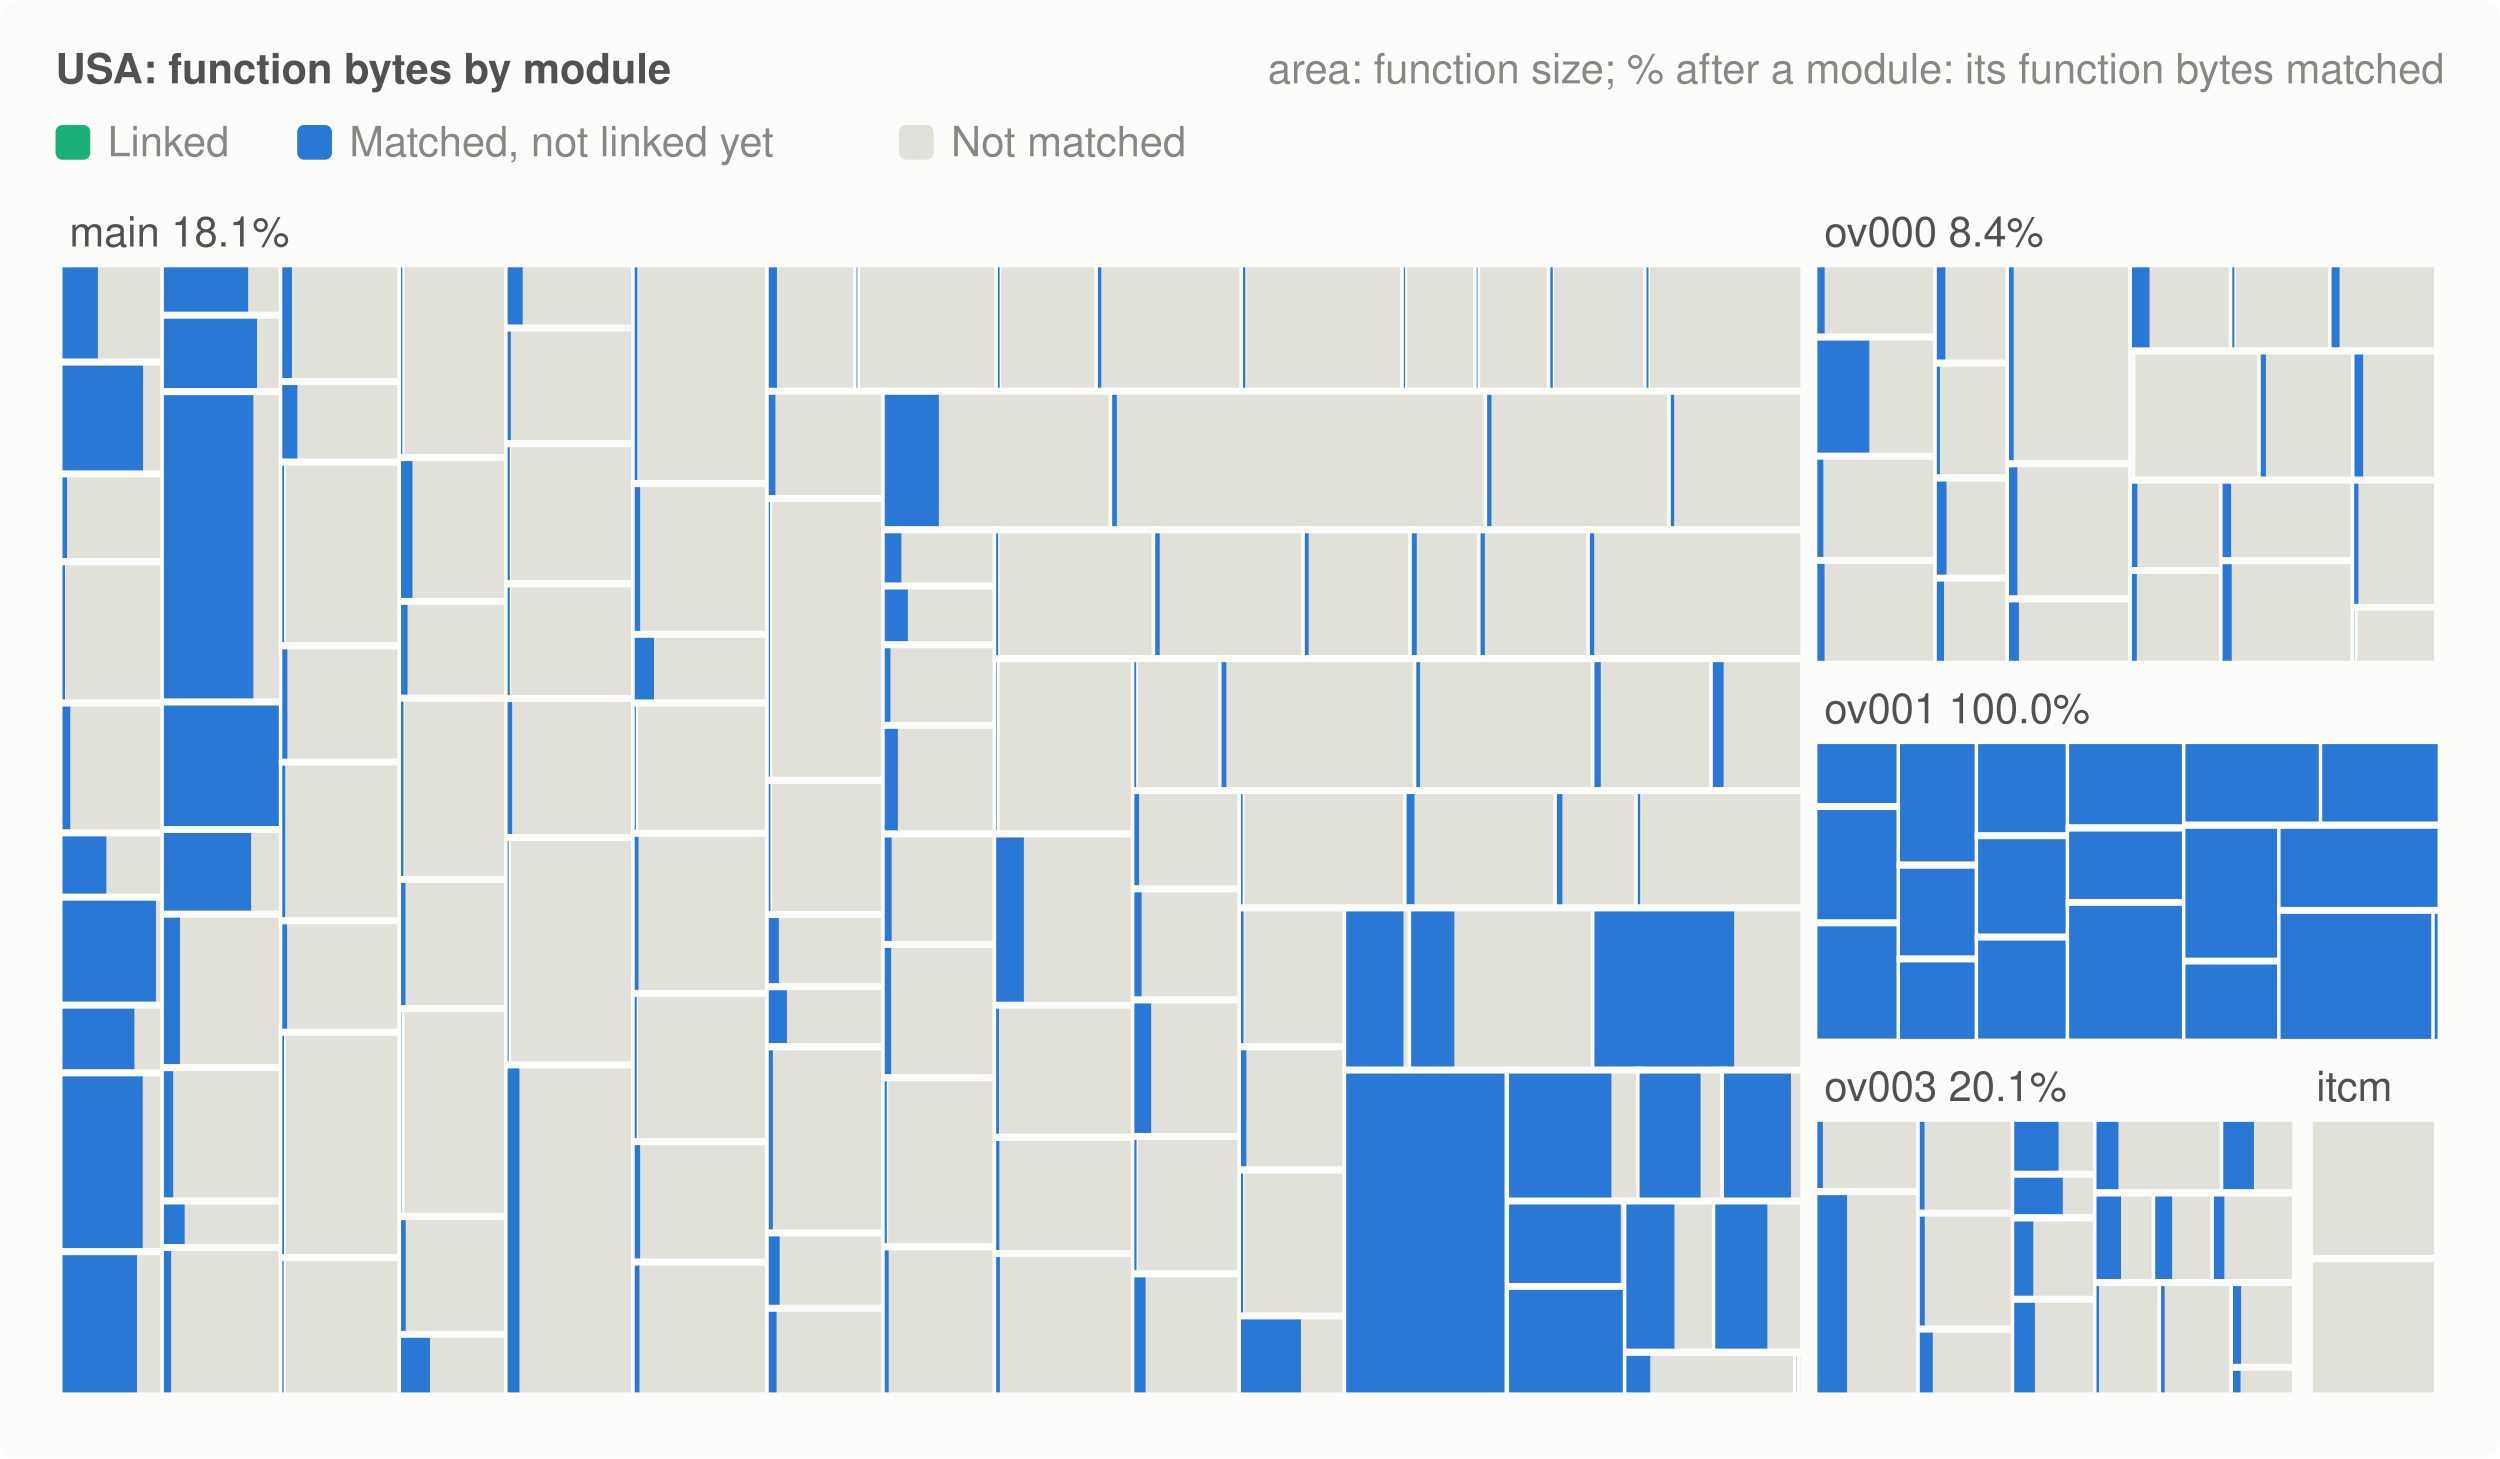
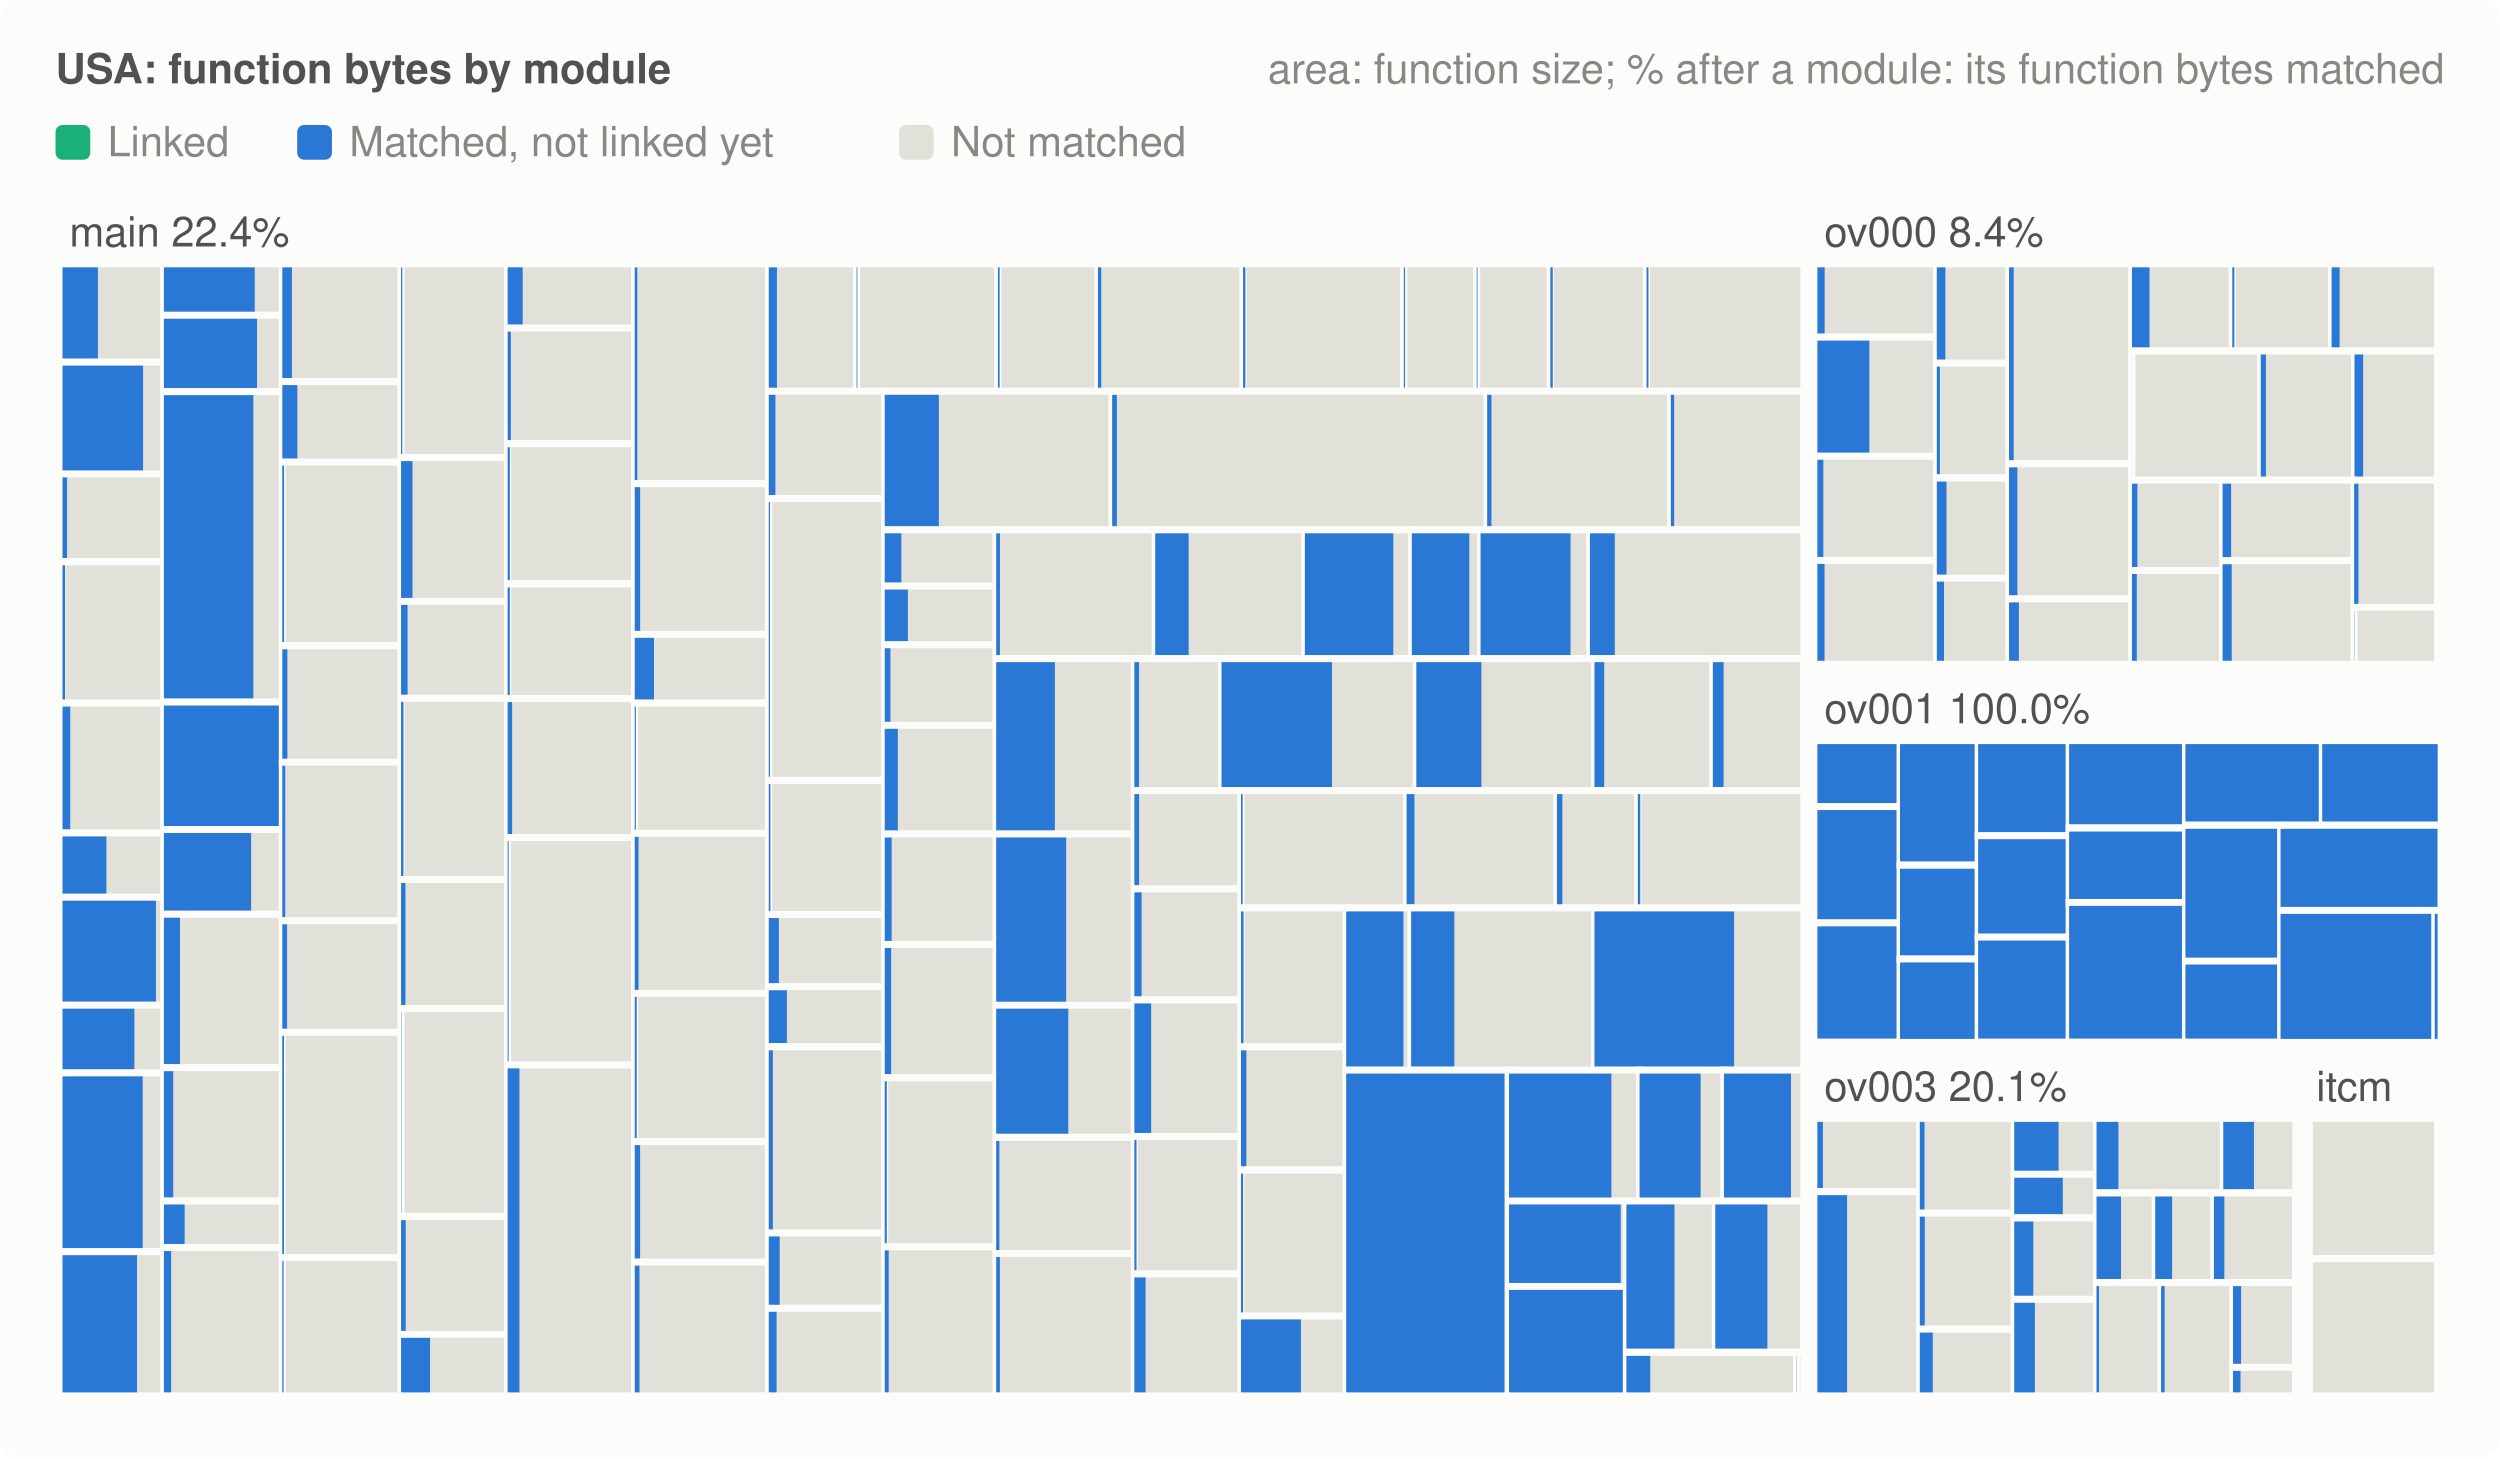
<svg xmlns="http://www.w3.org/2000/svg" viewBox="0 0 720 420" width="720" height="420" role="img" aria-label="Matched and linked code by module (USA)">
  <style>.bg{fill:#fcfcfb}.lbl{fill:#52514e}.muted{fill:#898781}.todo{fill:#e1e0d9}.gap{stroke:#fcfcfb}.matched{fill:#2a78d6}.linked{fill:#1baf7a}@media (prefers-color-scheme: dark){.bg{fill:#1a1a19}.lbl{fill:#c3c2b7}.muted{fill:#898781}.todo{fill:#2c2c2a}.gap{stroke:#1a1a19}.matched{fill:#3987e5}.linked{fill:#199e70}}text{font:12px -apple-system,BlinkMacSystemFont,'Segoe UI',Helvetica,Arial,sans-serif}.head{font-weight:600}</style>
  <rect class="bg" width="720" height="420" rx="6" />
  <text class="lbl head" x="16" y="24">USA: function bytes by module</text>
  <text class="muted" x="704" y="24" text-anchor="end">area: function size; % after a module: its function bytes matched</text>
  <rect class="linked" x="16" y="36" width="10" height="10" rx="2" />
  <text class="muted" x="31" y="45">Linked</text>
  <rect class="matched" x="85.6" y="36" width="10" height="10" rx="2" />
  <text class="muted" x="100.6" y="45">Matched, not linked yet</text>
  <rect class="todo" x="258.9" y="36" width="10" height="10" rx="2" />
  <text class="muted" x="273.9" y="45">Not matched</text>
  <rect class="todo gap" x="18.0" y="76.0" width="29.2" height="28.3" stroke-width="2" />
  <rect class="matched" x="18.0" y="77.0" width="10.20" height="26.3" />
  <rect class="todo gap" x="18.0" y="104.3" width="29.2" height="32.3" stroke-width="2" />
  <rect class="matched" x="18.0" y="105.3" width="23.21" height="30.3" />
  <rect class="todo gap" x="18.0" y="136.5" width="29.2" height="25.2" stroke-width="2" />
  <rect class="matched" x="18.0" y="137.5" width="1.30" height="23.2" />
  <rect class="todo gap" x="18.0" y="161.8" width="29.2" height="40.7" stroke-width="2" />
  <rect class="matched" x="18.0" y="162.8" width="0.75" height="38.7" />
  <rect class="todo gap" x="18.0" y="202.5" width="29.2" height="37.4" stroke-width="2" />
  <rect class="matched" x="18.0" y="203.5" width="2.23" height="35.4" />
  <rect class="todo gap" x="18.0" y="239.9" width="29.2" height="18.5" stroke-width="2" />
  <rect class="matched" x="18.0" y="240.9" width="12.64" height="16.5" />
  <rect class="todo gap" x="18.0" y="258.4" width="29.2" height="31.1" stroke-width="2" />
  <rect class="matched" x="18.0" y="259.4" width="26.91" height="29.1" />
  <rect class="todo gap" x="18.0" y="289.5" width="29.2" height="19.5" stroke-width="2" />
  <rect class="matched" x="18.0" y="290.5" width="20.70" height="17.5" />
  <rect class="todo gap" x="18.0" y="309.0" width="29.2" height="51.5" stroke-width="2" />
  <rect class="matched" x="18.0" y="310.0" width="23.10" height="49.5" />
  <rect class="todo gap" x="18.0" y="360.5" width="29.2" height="41.5" stroke-width="2" />
  <rect class="matched" x="18.0" y="361.5" width="21.45" height="39.5" />
  <rect class="todo gap" x="47.2" y="76.0" width="34.1" height="14.8" stroke-width="2" />
-   <rect class="matched" x="47.2" y="77.0" width="24.27" height="12.8" />
+   <rect class="matched" x="47.2" y="77.0" width="26.17" height="12.8" />
  <rect class="todo gap" x="47.2" y="90.8" width="34.1" height="22.0" stroke-width="2" />
  <rect class="matched" x="47.2" y="91.8" width="26.82" height="20.0" />
  <rect class="todo gap" x="47.2" y="112.8" width="34.1" height="89.4" stroke-width="2" />
  <rect class="matched" x="47.2" y="113.8" width="25.77" height="87.4" />
  <rect class="todo gap" x="47.2" y="202.2" width="34.1" height="36.7" stroke-width="2" />
  <rect class="matched" x="47.2" y="203.2" width="33.57" height="34.7" />
  <rect class="todo gap" x="47.2" y="238.9" width="34.1" height="24.4" stroke-width="2" />
  <rect class="matched" x="47.2" y="239.9" width="25.12" height="22.4" />
  <rect class="todo gap" x="47.2" y="263.3" width="34.1" height="44.2" stroke-width="2" />
  <rect class="matched" x="47.2" y="264.3" width="4.64" height="42.2" />
  <rect class="todo gap" x="47.2" y="307.5" width="34.1" height="38.4" stroke-width="2" />
  <rect class="matched" x="47.2" y="308.5" width="2.69" height="36.4" />
  <rect class="todo gap" x="47.2" y="345.9" width="34.1" height="13.4" stroke-width="2" />
  <rect class="matched" x="47.2" y="346.9" width="5.98" height="11.4" />
  <rect class="todo gap" x="47.2" y="359.3" width="34.1" height="42.7" stroke-width="2" />
  <rect class="matched" x="47.2" y="360.3" width="2.08" height="40.7" />
  <rect class="todo gap" x="81.3" y="76.0" width="34.2" height="33.9" stroke-width="2" />
  <rect class="matched" x="81.3" y="77.0" width="2.78" height="31.9" />
  <rect class="todo gap" x="81.3" y="109.9" width="34.2" height="23.2" stroke-width="2" />
  <rect class="matched" x="81.3" y="110.9" width="4.34" height="21.2" />
  <rect class="todo gap" x="81.3" y="133.1" width="34.2" height="52.8" stroke-width="2" />
  <rect class="matched" x="81.3" y="134.1" width="0.52" height="50.8" />
  <rect class="todo gap" x="81.3" y="186.0" width="34.2" height="33.6" stroke-width="2" />
  <rect class="matched" x="81.3" y="187.0" width="1.47" height="31.6" />
  <rect class="todo gap" x="81.3" y="219.5" width="34.2" height="45.7" stroke-width="2" />
  <rect class="matched" x="81.3" y="220.5" width="0.88" height="43.7" />
  <rect class="todo gap" x="81.3" y="265.2" width="34.2" height="32.1" stroke-width="2" />
  <rect class="matched" x="81.3" y="266.2" width="1.38" height="30.1" />
  <rect class="todo gap" x="81.3" y="297.3" width="34.2" height="64.9" stroke-width="2" />
  <rect class="matched" x="81.3" y="298.3" width="0.50" height="62.9" />
  <rect class="todo gap" x="81.3" y="362.2" width="34.2" height="39.8" stroke-width="2" />
  <rect class="matched" x="81.3" y="363.2" width="0.38" height="37.8" />
  <rect class="todo gap" x="115.5" y="76.0" width="30.7" height="55.8" stroke-width="2" />
  <rect class="matched" x="115.5" y="77.0" width="0.36" height="53.8" />
  <rect class="todo gap" x="115.5" y="131.8" width="30.7" height="41.5" stroke-width="2" />
  <rect class="matched" x="115.5" y="132.8" width="3.30" height="39.5" />
  <rect class="todo gap" x="115.5" y="173.2" width="30.7" height="27.9" stroke-width="2" />
  <rect class="matched" x="115.5" y="174.2" width="1.88" height="25.9" />
  <rect class="todo gap" x="115.5" y="201.1" width="30.7" height="52.2" stroke-width="2" />
  <rect class="matched" x="115.5" y="202.1" width="0.70" height="50.2" />
  <rect class="todo gap" x="115.5" y="253.3" width="30.7" height="37.2" stroke-width="2" />
  <rect class="matched" x="115.5" y="254.3" width="1.27" height="35.2" />
  <rect class="todo gap" x="115.5" y="290.5" width="30.7" height="59.8" stroke-width="2" />
  <rect class="matched" x="115.5" y="291.5" width="0.11" height="57.8" />
  <rect class="todo gap" x="115.5" y="350.4" width="30.7" height="34.0" stroke-width="2" />
  <rect class="matched" x="115.5" y="351.4" width="1.35" height="32.0" />
  <rect class="todo gap" x="115.5" y="384.3" width="30.7" height="17.7" stroke-width="2" />
  <rect class="matched" x="115.5" y="385.3" width="8.35" height="15.7" />
  <rect class="todo gap" x="146.2" y="76.0" width="36.6" height="18.5" stroke-width="2" />
  <rect class="matched" x="146.2" y="77.0" width="4.34" height="16.5" />
  <rect class="todo gap" x="146.2" y="94.5" width="36.6" height="33.3" stroke-width="2" />
  <rect class="matched" x="146.2" y="95.5" width="0.93" height="31.3" />
  <rect class="todo gap" x="146.2" y="127.8" width="36.6" height="40.3" stroke-width="2" />
  <rect class="matched" x="146.2" y="128.8" width="0.64" height="38.3" />
  <rect class="todo gap" x="146.2" y="168.2" width="36.6" height="33.0" stroke-width="2" />
  <rect class="matched" x="146.2" y="169.2" width="0.63" height="31.0" />
  <rect class="todo gap" x="146.2" y="201.2" width="36.6" height="40.0" stroke-width="2" />
  <rect class="matched" x="146.2" y="202.2" width="1.29" height="38.0" />
  <rect class="todo gap" x="146.2" y="241.2" width="36.6" height="65.5" stroke-width="2" />
  <rect class="matched" x="146.2" y="242.2" width="0.29" height="63.5" />
  <rect class="todo gap" x="146.2" y="306.7" width="36.6" height="95.3" stroke-width="2" />
  <rect class="matched" x="146.2" y="307.7" width="3.40" height="93.3" />
  <rect class="todo gap" x="182.8" y="76.0" width="38.5" height="63.3" stroke-width="2" />
  <rect class="matched" x="182.8" y="77.0" width="0.78" height="61.3" />
  <rect class="todo gap" x="182.8" y="139.3" width="38.5" height="43.4" stroke-width="2" />
  <rect class="matched" x="182.8" y="140.3" width="1.56" height="41.4" />
  <rect class="todo gap" x="182.8" y="182.7" width="38.5" height="19.8" stroke-width="2" />
  <rect class="matched" x="182.8" y="183.7" width="5.55" height="17.8" />
  <rect class="todo gap" x="182.8" y="202.5" width="38.5" height="37.5" stroke-width="2" />
  <rect class="matched" x="182.8" y="203.5" width="0.33" height="35.5" />
  <rect class="todo gap" x="182.8" y="240.0" width="38.5" height="46.1" stroke-width="2" />
  <rect class="matched" x="182.8" y="241.0" width="1.10" height="44.1" />
  <rect class="todo gap" x="182.8" y="286.1" width="38.5" height="42.7" stroke-width="2" />
  <rect class="matched" x="182.8" y="287.1" width="0.58" height="40.7" />
  <rect class="todo gap" x="182.8" y="328.8" width="38.5" height="34.7" stroke-width="2" />
  <rect class="matched" x="182.8" y="329.8" width="1.55" height="32.7" />
  <rect class="todo gap" x="182.8" y="363.5" width="38.5" height="38.5" stroke-width="2" />
  <rect class="matched" x="182.8" y="364.5" width="1.37" height="36.5" />
  <rect class="todo gap" x="221.4" y="76.0" width="25.3" height="36.7" stroke-width="2" />
  <rect class="matched" x="221.4" y="77.0" width="2.35" height="34.7" />
  <rect class="todo gap" x="246.7" y="76.0" width="40.7" height="36.7" stroke-width="2" />
  <rect class="matched" x="246.7" y="77.0" width="0.23" height="34.7" />
  <rect class="todo gap" x="287.4" y="76.0" width="28.9" height="36.7" stroke-width="2" />
  <rect class="matched" x="287.4" y="77.0" width="0.50" height="34.7" />
  <rect class="todo gap" x="316.2" y="76.0" width="41.8" height="36.7" stroke-width="2" />
  <rect class="matched" x="316.2" y="77.0" width="0.98" height="34.7" />
  <rect class="todo gap" x="358.0" y="76.0" width="46.3" height="36.7" stroke-width="2" />
  <rect class="matched" x="358.0" y="77.0" width="0.67" height="34.7" />
  <rect class="todo gap" x="404.3" y="76.0" width="21.0" height="36.7" stroke-width="2" />
  <rect class="matched" x="404.3" y="77.0" width="0.36" height="34.7" />
  <rect class="todo gap" x="425.3" y="76.0" width="21.2" height="36.7" stroke-width="2" />
  <rect class="matched" x="425.3" y="77.0" width="0.22" height="34.7" />
  <rect class="todo gap" x="446.5" y="76.0" width="27.7" height="36.7" stroke-width="2" />
  <rect class="matched" x="446.5" y="77.0" width="0.70" height="34.7" />
  <rect class="todo gap" x="474.2" y="76.0" width="45.3" height="36.7" stroke-width="2" />
  <rect class="matched" x="474.2" y="77.0" width="0.56" height="34.7" />
  <rect class="todo gap" x="221.4" y="112.7" width="33.4" height="30.9" stroke-width="2" />
  <rect class="matched" x="221.4" y="113.7" width="1.92" height="28.9" />
  <rect class="todo gap" x="221.4" y="143.6" width="33.4" height="81.1" stroke-width="2" />
  <rect class="matched" x="221.4" y="144.6" width="0.37" height="79.1" />
  <rect class="todo gap" x="221.4" y="224.8" width="33.4" height="38.6" stroke-width="2" />
  <rect class="matched" x="221.4" y="225.8" width="0.48" height="36.6" />
  <rect class="todo gap" x="221.4" y="263.4" width="33.4" height="20.8" stroke-width="2" />
  <rect class="matched" x="221.4" y="264.4" width="2.91" height="18.8" />
  <rect class="todo gap" x="221.4" y="284.2" width="33.4" height="17.2" stroke-width="2" />
  <rect class="matched" x="221.4" y="285.2" width="5.23" height="15.2" />
  <rect class="todo gap" x="221.4" y="301.5" width="33.4" height="53.7" stroke-width="2" />
  <rect class="matched" x="221.4" y="302.5" width="1.19" height="51.7" />
  <rect class="todo gap" x="221.4" y="355.1" width="33.4" height="21.7" stroke-width="2" />
  <rect class="matched" x="221.4" y="356.1" width="3.15" height="19.7" />
  <rect class="todo gap" x="221.4" y="376.8" width="33.4" height="25.2" stroke-width="2" />
  <rect class="matched" x="221.4" y="377.8" width="2.26" height="23.2" />
  <rect class="todo gap" x="254.8" y="112.7" width="65.5" height="39.9" stroke-width="2" />
  <rect class="matched" x="254.8" y="113.7" width="15.59" height="37.9" />
  <rect class="todo gap" x="320.3" y="112.7" width="108.0" height="39.9" stroke-width="2" />
  <rect class="matched" x="320.3" y="113.7" width="1.35" height="37.9" />
  <rect class="todo gap" x="428.3" y="112.7" width="52.9" height="39.9" stroke-width="2" />
  <rect class="matched" x="428.3" y="113.7" width="1.24" height="37.9" />
  <rect class="todo gap" x="481.2" y="112.7" width="38.2" height="39.9" stroke-width="2" />
  <rect class="matched" x="481.2" y="113.7" width="0.97" height="37.9" />
  <rect class="todo gap" x="254.8" y="152.6" width="32.1" height="16.2" stroke-width="2" />
  <rect class="matched" x="254.8" y="153.6" width="4.80" height="14.2" />
  <rect class="todo gap" x="254.8" y="168.8" width="32.1" height="16.9" stroke-width="2" />
  <rect class="matched" x="254.8" y="169.8" width="6.67" height="14.9" />
  <rect class="todo gap" x="254.8" y="185.7" width="32.1" height="23.2" stroke-width="2" />
  <rect class="matched" x="254.8" y="186.7" width="1.64" height="21.2" />
  <rect class="todo gap" x="254.8" y="208.9" width="32.1" height="31.3" stroke-width="2" />
  <rect class="matched" x="254.8" y="209.9" width="3.78" height="29.3" />
  <rect class="todo gap" x="254.8" y="240.2" width="32.1" height="31.8" stroke-width="2" />
  <rect class="matched" x="254.8" y="241.2" width="2.00" height="29.8" />
  <rect class="todo gap" x="254.8" y="272.0" width="32.1" height="38.4" stroke-width="2" />
  <rect class="matched" x="254.8" y="273.0" width="1.85" height="36.4" />
  <rect class="todo gap" x="254.8" y="310.4" width="32.1" height="48.7" stroke-width="2" />
  <rect class="matched" x="254.8" y="311.4" width="0.60" height="46.7" />
  <rect class="todo gap" x="254.8" y="359.1" width="32.1" height="42.9" stroke-width="2" />
  <rect class="matched" x="254.8" y="360.1" width="1.14" height="40.9" />
  <rect class="todo gap" x="286.9" y="152.6" width="45.8" height="37.1" stroke-width="2" />
-   <rect class="matched" x="286.9" y="153.6" width="0.56" height="35.1" />
+   <rect class="matched" x="286.9" y="153.6" width="1.09" height="35.1" />
  <rect class="todo gap" x="332.7" y="152.6" width="43.1" height="37.1" stroke-width="2" />
-   <rect class="matched" x="332.7" y="153.6" width="1.30" height="35.1" />
+   <rect class="matched" x="332.7" y="153.6" width="9.63" height="35.1" />
  <rect class="todo gap" x="375.8" y="152.6" width="30.8" height="37.1" stroke-width="2" />
-   <rect class="matched" x="375.8" y="153.6" width="1.11" height="35.1" />
+   <rect class="matched" x="375.8" y="153.6" width="25.46" height="35.1" />
  <rect class="todo gap" x="406.6" y="152.6" width="19.8" height="37.1" stroke-width="2" />
-   <rect class="matched" x="406.6" y="153.6" width="1.43" height="35.1" />
+   <rect class="matched" x="406.6" y="153.6" width="16.55" height="35.1" />
  <rect class="todo gap" x="426.4" y="152.6" width="31.5" height="37.1" stroke-width="2" />
-   <rect class="matched" x="426.4" y="153.6" width="1.23" height="35.1" />
+   <rect class="matched" x="426.4" y="153.6" width="25.92" height="35.1" />
  <rect class="todo gap" x="457.9" y="152.6" width="61.6" height="37.1" stroke-width="2" />
-   <rect class="matched" x="457.9" y="153.6" width="1.23" height="35.1" />
+   <rect class="matched" x="457.9" y="153.6" width="7.16" height="35.1" />
  <rect class="todo gap" x="286.9" y="189.7" width="39.8" height="50.5" stroke-width="2" />
-   <rect class="matched" x="286.9" y="190.7" width="0.17" height="48.5" />
+   <rect class="matched" x="286.9" y="190.7" width="16.91" height="48.5" />
  <rect class="todo gap" x="286.9" y="240.2" width="39.8" height="49.4" stroke-width="2" />
-   <rect class="matched" x="286.9" y="241.2" width="7.98" height="47.4" />
+   <rect class="matched" x="286.9" y="241.2" width="20.15" height="47.4" />
  <rect class="todo gap" x="286.9" y="289.5" width="39.8" height="38.0" stroke-width="2" />
-   <rect class="matched" x="286.9" y="290.5" width="0.84" height="36.0" />
+   <rect class="matched" x="286.9" y="290.5" width="20.77" height="36.0" />
  <rect class="todo gap" x="286.9" y="327.6" width="39.8" height="33.5" stroke-width="2" />
  <rect class="matched" x="286.9" y="328.6" width="0.94" height="31.5" />
  <rect class="todo gap" x="286.9" y="361.0" width="39.8" height="41.0" stroke-width="2" />
  <rect class="matched" x="286.9" y="362.0" width="1.07" height="39.0" />
  <rect class="todo gap" x="326.7" y="189.7" width="25.1" height="38.0" stroke-width="2" />
-   <rect class="matched" x="326.7" y="190.7" width="0.52" height="36.0" />
+   <rect class="matched" x="326.7" y="190.7" width="1.34" height="36.0" />
  <rect class="todo gap" x="351.8" y="189.7" width="56.1" height="38.0" stroke-width="2" />
-   <rect class="matched" x="351.8" y="190.7" width="1.39" height="36.0" />
+   <rect class="matched" x="351.8" y="190.7" width="31.82" height="36.0" />
  <rect class="todo gap" x="407.9" y="189.7" width="51.3" height="38.0" stroke-width="2" />
-   <rect class="matched" x="407.9" y="190.7" width="1.07" height="36.0" />
+   <rect class="matched" x="407.9" y="190.7" width="18.75" height="36.0" />
  <rect class="todo gap" x="459.2" y="189.7" width="34.1" height="38.0" stroke-width="2" />
-   <rect class="matched" x="459.2" y="190.7" width="1.82" height="36.0" />
+   <rect class="matched" x="459.2" y="190.7" width="2.80" height="36.0" />
  <rect class="todo gap" x="493.3" y="189.7" width="26.1" height="38.0" stroke-width="2" />
  <rect class="matched" x="493.3" y="190.7" width="3.11" height="36.0" />
  <rect class="todo gap" x="326.7" y="227.7" width="30.7" height="28.3" stroke-width="2" />
  <rect class="matched" x="326.7" y="228.7" width="1.36" height="26.3" />
  <rect class="todo gap" x="326.7" y="256.0" width="30.7" height="32.0" stroke-width="2" />
  <rect class="matched" x="326.7" y="257.0" width="2.08" height="30.0" />
  <rect class="todo gap" x="326.7" y="288.0" width="30.7" height="39.3" stroke-width="2" />
  <rect class="matched" x="326.7" y="289.0" width="4.83" height="37.3" />
  <rect class="todo gap" x="326.7" y="327.3" width="30.7" height="39.6" stroke-width="2" />
  <rect class="matched" x="326.7" y="328.3" width="0.62" height="37.6" />
  <rect class="todo gap" x="326.7" y="366.9" width="30.7" height="35.1" stroke-width="2" />
  <rect class="matched" x="326.7" y="367.9" width="3.23" height="33.1" />
  <rect class="todo gap" x="357.4" y="227.7" width="47.7" height="33.8" stroke-width="2" />
  <rect class="matched" x="357.4" y="228.7" width="0.48" height="31.8" />
  <rect class="todo gap" x="405.1" y="227.7" width="43.3" height="33.8" stroke-width="2" />
  <rect class="matched" x="405.1" y="228.7" width="2.26" height="31.8" />
  <rect class="todo gap" x="448.4" y="227.7" width="23.3" height="33.8" stroke-width="2" />
  <rect class="matched" x="448.4" y="228.7" width="1.56" height="31.8" />
  <rect class="todo gap" x="471.7" y="227.7" width="47.8" height="33.8" stroke-width="2" />
  <rect class="matched" x="471.7" y="228.7" width="0.70" height="31.8" />
  <rect class="todo gap" x="357.4" y="261.5" width="30.3" height="40.0" stroke-width="2" />
  <rect class="matched" x="357.4" y="262.5" width="0.74" height="38.0" />
  <rect class="todo gap" x="357.4" y="301.5" width="30.3" height="35.4" stroke-width="2" />
  <rect class="matched" x="357.4" y="302.5" width="1.55" height="33.4" />
  <rect class="todo gap" x="357.4" y="337.0" width="30.3" height="42.1" stroke-width="2" />
  <rect class="matched" x="357.4" y="338.0" width="0.61" height="40.1" />
  <rect class="todo gap" x="357.4" y="379.0" width="30.3" height="23.0" stroke-width="2" />
  <rect class="matched" x="357.4" y="380.0" width="17.27" height="21.0" />
  <rect class="todo gap" x="387.7" y="261.5" width="18.7" height="46.7" stroke-width="2" />
  <rect class="matched" x="387.7" y="262.5" width="16.49" height="44.7" />
  <rect class="todo gap" x="406.4" y="261.5" width="52.8" height="46.7" stroke-width="2" />
  <rect class="matched" x="406.4" y="262.5" width="12.45" height="44.7" />
  <rect class="todo gap" x="459.2" y="261.5" width="60.3" height="46.7" stroke-width="2" />
  <rect class="matched" x="459.2" y="262.5" width="40.22" height="44.7" />
  <rect class="todo gap" x="387.7" y="308.2" width="46.9" height="93.8" stroke-width="2" />
  <rect class="matched" x="387.7" y="309.2" width="45.58" height="91.8" />
  <rect class="todo gap" x="434.6" y="308.2" width="37.6" height="37.8" stroke-width="2" />
  <rect class="matched" x="434.6" y="309.2" width="29.48" height="35.8" />
  <rect class="todo gap" x="472.2" y="308.2" width="24.3" height="37.8" stroke-width="2" />
  <rect class="matched" x="472.2" y="309.2" width="17.57" height="35.8" />
  <rect class="todo gap" x="496.5" y="308.2" width="23.0" height="37.8" stroke-width="2" />
  <rect class="matched" x="496.5" y="309.2" width="19.30" height="35.8" />
  <rect class="todo gap" x="434.6" y="345.9" width="33.8" height="24.6" stroke-width="2" />
  <rect class="matched" x="434.6" y="346.9" width="32.17" height="22.6" />
  <rect class="todo gap" x="434.6" y="370.5" width="33.8" height="31.5" stroke-width="2" />
  <rect class="matched" x="434.6" y="371.5" width="32.79" height="29.5" />
  <rect class="todo gap" x="468.4" y="345.9" width="25.7" height="43.5" stroke-width="2" />
  <rect class="matched" x="468.4" y="346.9" width="13.85" height="41.5" />
  <rect class="todo gap" x="494.0" y="345.9" width="25.4" height="43.5" stroke-width="2" />
  <rect class="matched" x="494.0" y="346.9" width="15.01" height="41.5" />
  <rect class="todo gap" x="468.4" y="389.5" width="49.0" height="12.5" stroke-width="2" />
  <rect class="matched" x="468.4" y="390.5" width="6.87" height="10.5" />
  <rect class="todo gap" x="517.4" y="389.5" width="2.1" height="12.5" stroke-width="2" />
  <rect class="matched" x="517.4" y="390.5" width="0.08" height="10.5" />
-   <text class="lbl" x="20.0" y="71.0">main 18.1%</text>
+   <text class="lbl" x="20.0" y="71.0">main 22.4%</text>
  <rect class="todo gap" x="523.4" y="76.0" width="34.4" height="21.1" stroke-width="2" />
  <rect class="matched" x="523.4" y="77.0" width="2.10" height="19.1" />
  <rect class="todo gap" x="523.4" y="97.1" width="34.4" height="34.3" stroke-width="2" />
  <rect class="matched" x="523.4" y="98.1" width="14.97" height="32.3" />
  <rect class="todo gap" x="523.4" y="131.4" width="34.4" height="30.1" stroke-width="2" />
  <rect class="matched" x="523.4" y="132.4" width="1.72" height="28.1" />
  <rect class="todo gap" x="523.4" y="161.4" width="34.4" height="29.9" stroke-width="2" />
  <rect class="matched" x="523.4" y="162.4" width="2.07" height="27.9" />
  <rect class="todo gap" x="557.8" y="76.0" width="20.8" height="28.6" stroke-width="2" />
  <rect class="matched" x="557.8" y="77.0" width="2.47" height="26.6" />
  <rect class="todo gap" x="557.8" y="104.6" width="20.8" height="33.0" stroke-width="2" />
  <rect class="matched" x="557.8" y="105.6" width="0.91" height="31.0" />
  <rect class="todo gap" x="557.8" y="137.7" width="20.8" height="28.9" stroke-width="2" />
  <rect class="matched" x="557.8" y="138.7" width="2.80" height="26.9" />
  <rect class="todo gap" x="557.8" y="166.5" width="20.8" height="24.8" stroke-width="2" />
  <rect class="matched" x="557.8" y="167.5" width="2.08" height="22.8" />
  <rect class="todo gap" x="578.6" y="76.0" width="35.3" height="57.6" stroke-width="2" />
  <rect class="matched" x="578.6" y="77.0" width="1.34" height="55.6" />
  <rect class="todo gap" x="578.6" y="133.6" width="35.3" height="38.9" stroke-width="2" />
  <rect class="matched" x="578.6" y="134.6" width="2.41" height="36.9" />
  <rect class="todo gap" x="578.6" y="172.5" width="35.3" height="18.8" stroke-width="2" />
  <rect class="matched" x="578.6" y="173.5" width="2.84" height="16.8" />
  <rect class="todo gap" x="614.0" y="76.0" width="28.9" height="25.1" stroke-width="2" />
  <rect class="matched" x="614.0" y="77.0" width="5.06" height="23.1" />
  <rect class="todo gap" x="642.9" y="76.0" width="28.7" height="25.1" stroke-width="2" />
  <rect class="matched" x="642.9" y="77.0" width="0.60" height="23.1" />
  <rect class="todo gap" x="671.5" y="76.0" width="30.5" height="25.1" stroke-width="2" />
  <rect class="matched" x="671.5" y="77.0" width="2.31" height="23.1" />
  <rect class="todo gap" x="614.0" y="101.1" width="37.1" height="37.2" stroke-width="2" />
  <rect class="matched" x="614.0" y="102.1" width="0.01" height="35.2" />
  <rect class="todo gap" x="651.1" y="101.1" width="27.1" height="37.2" stroke-width="2" />
  <rect class="matched" x="651.1" y="102.1" width="1.49" height="35.2" />
  <rect class="todo gap" x="678.1" y="101.1" width="23.9" height="37.2" stroke-width="2" />
  <rect class="matched" x="678.1" y="102.1" width="2.48" height="35.2" />
  <rect class="todo gap" x="614.0" y="138.3" width="26.1" height="26.0" stroke-width="2" />
  <rect class="matched" x="614.0" y="139.3" width="1.57" height="24.0" />
  <rect class="todo gap" x="614.0" y="164.3" width="26.1" height="27.0" stroke-width="2" />
  <rect class="matched" x="614.0" y="165.3" width="1.40" height="25.0" />
  <rect class="todo gap" x="640.1" y="138.3" width="37.9" height="23.2" stroke-width="2" />
  <rect class="matched" x="640.1" y="139.3" width="2.46" height="21.2" />
  <rect class="todo gap" x="640.1" y="161.5" width="37.9" height="29.8" stroke-width="2" />
  <rect class="matched" x="640.1" y="162.5" width="2.64" height="27.8" />
  <rect class="todo gap" x="678.0" y="138.3" width="24.0" height="36.7" stroke-width="2" />
  <rect class="matched" x="678.0" y="139.3" width="1.23" height="34.7" />
  <rect class="todo gap" x="678.0" y="174.9" width="24.0" height="16.4" stroke-width="2" />
  <rect class="matched" x="678.0" y="175.9" width="0.08" height="14.4" />
  <text class="lbl" x="525.4" y="71.0">ov000 8.4%</text>
  <rect class="todo gap" x="523.4" y="213.3" width="23.8" height="19.0" stroke-width="2" />
  <rect class="matched" x="523.4" y="214.3" width="23.78" height="17.0" />
  <rect class="todo gap" x="523.4" y="232.3" width="23.8" height="33.5" stroke-width="2" />
  <rect class="matched" x="523.4" y="233.3" width="23.78" height="31.5" />
  <rect class="todo gap" x="523.4" y="265.8" width="23.8" height="34.3" stroke-width="2" />
  <rect class="matched" x="523.4" y="266.8" width="23.78" height="32.3" />
  <rect class="todo gap" x="547.2" y="213.3" width="22.5" height="35.8" stroke-width="2" />
  <rect class="matched" x="547.2" y="214.3" width="22.51" height="33.8" />
  <rect class="todo gap" x="547.2" y="249.2" width="22.5" height="27.0" stroke-width="2" />
  <rect class="matched" x="547.2" y="250.2" width="22.51" height="25.0" />
  <rect class="todo gap" x="547.2" y="276.2" width="22.5" height="24.0" stroke-width="2" />
  <rect class="matched" x="547.2" y="277.2" width="22.51" height="22.0" />
  <rect class="todo gap" x="569.7" y="213.3" width="26.1" height="27.4" stroke-width="2" />
  <rect class="matched" x="569.7" y="214.3" width="26.12" height="25.4" />
  <rect class="todo gap" x="569.7" y="240.7" width="26.1" height="29.2" stroke-width="2" />
  <rect class="matched" x="569.7" y="241.7" width="26.12" height="27.2" />
  <rect class="todo gap" x="569.7" y="269.9" width="26.1" height="30.2" stroke-width="2" />
  <rect class="matched" x="569.7" y="270.9" width="26.12" height="28.2" />
  <rect class="todo gap" x="595.9" y="213.3" width="33.6" height="25.1" stroke-width="2" />
  <rect class="matched" x="595.9" y="214.3" width="33.56" height="23.1" />
  <rect class="todo gap" x="595.9" y="238.5" width="33.6" height="21.5" stroke-width="2" />
  <rect class="matched" x="595.9" y="239.5" width="33.56" height="19.5" />
  <rect class="todo gap" x="595.9" y="259.9" width="33.6" height="40.2" stroke-width="2" />
  <rect class="matched" x="595.9" y="260.9" width="33.56" height="38.2" />
  <rect class="todo gap" x="629.4" y="213.3" width="39.3" height="24.3" stroke-width="2" />
  <rect class="matched" x="629.4" y="214.3" width="39.33" height="22.3" />
  <rect class="todo gap" x="668.8" y="213.3" width="33.2" height="24.3" stroke-width="2" />
  <rect class="matched" x="668.8" y="214.3" width="33.25" height="22.3" />
  <rect class="todo gap" x="629.4" y="237.7" width="27.4" height="39.2" stroke-width="2" />
  <rect class="matched" x="629.4" y="238.7" width="27.38" height="37.2" />
  <rect class="todo gap" x="629.4" y="276.8" width="27.4" height="23.3" stroke-width="2" />
  <rect class="matched" x="629.4" y="277.8" width="27.38" height="21.3" />
  <rect class="todo gap" x="656.8" y="237.7" width="45.2" height="24.5" stroke-width="2" />
  <rect class="matched" x="656.8" y="238.7" width="45.20" height="22.5" />
  <rect class="todo gap" x="656.8" y="262.2" width="44.4" height="38.0" stroke-width="2" />
  <rect class="matched" x="656.8" y="263.2" width="44.37" height="36.0" />
  <rect class="todo gap" x="701.2" y="262.2" width="0.8" height="38.0" stroke-width="2" />
  <rect class="matched" x="701.2" y="263.2" width="0.83" height="36.0" />
  <text class="lbl" x="525.4" y="208.3">ov001 100.0%</text>
  <rect class="todo gap" x="523.4" y="322.1" width="29.5" height="21.1" stroke-width="2" />
  <rect class="matched" x="523.4" y="323.1" width="1.59" height="19.1" />
  <rect class="todo gap" x="523.4" y="343.2" width="29.5" height="58.8" stroke-width="2" />
  <rect class="matched" x="523.4" y="344.2" width="8.56" height="56.8" />
  <rect class="todo gap" x="552.9" y="322.1" width="27.2" height="27.3" stroke-width="2" />
  <rect class="matched" x="552.9" y="323.1" width="1.36" height="25.3" />
  <rect class="todo gap" x="552.9" y="349.4" width="27.2" height="33.4" stroke-width="2" />
  <rect class="matched" x="552.9" y="350.4" width="1.43" height="31.4" />
  <rect class="todo gap" x="552.9" y="382.8" width="27.2" height="19.2" stroke-width="2" />
  <rect class="matched" x="552.9" y="383.8" width="3.74" height="17.2" />
  <rect class="todo gap" x="580.1" y="322.1" width="23.7" height="16.1" stroke-width="2" />
  <rect class="matched" x="580.1" y="323.1" width="12.77" height="14.1" />
  <rect class="todo gap" x="580.1" y="338.2" width="23.7" height="12.5" stroke-width="2" />
  <rect class="matched" x="580.1" y="339.2" width="13.99" height="10.5" />
  <rect class="todo gap" x="580.1" y="350.8" width="23.7" height="23.4" stroke-width="2" />
  <rect class="matched" x="580.1" y="351.8" width="5.49" height="21.4" />
  <rect class="todo gap" x="580.1" y="374.2" width="23.7" height="27.8" stroke-width="2" />
  <rect class="matched" x="580.1" y="375.2" width="5.95" height="25.8" />
  <rect class="todo gap" x="603.8" y="322.1" width="36.5" height="21.4" stroke-width="2" />
  <rect class="matched" x="603.8" y="323.1" width="6.30" height="19.4" />
  <rect class="todo gap" x="640.3" y="322.1" width="20.9" height="21.4" stroke-width="2" />
  <rect class="matched" x="640.3" y="323.1" width="8.84" height="19.4" />
  <rect class="todo gap" x="603.8" y="343.6" width="16.9" height="25.8" stroke-width="2" />
  <rect class="matched" x="603.8" y="344.6" width="7.05" height="23.8" />
  <rect class="todo gap" x="620.7" y="343.6" width="16.9" height="25.8" stroke-width="2" />
  <rect class="matched" x="620.7" y="344.6" width="4.87" height="23.8" />
  <rect class="todo gap" x="637.6" y="343.6" width="23.5" height="25.8" stroke-width="2" />
  <rect class="matched" x="637.6" y="344.6" width="3.01" height="23.8" />
  <rect class="todo gap" x="603.8" y="369.4" width="18.6" height="32.6" stroke-width="2" />
  <rect class="matched" x="603.8" y="370.4" width="0.77" height="30.6" />
  <rect class="todo gap" x="622.4" y="369.4" width="20.7" height="32.6" stroke-width="2" />
  <rect class="matched" x="622.4" y="370.4" width="1.03" height="30.6" />
  <rect class="todo gap" x="643.1" y="369.4" width="18.0" height="24.4" stroke-width="2" />
  <rect class="matched" x="643.1" y="370.4" width="2.33" height="22.4" />
  <rect class="todo gap" x="643.1" y="393.8" width="18.0" height="8.2" stroke-width="2" />
  <rect class="matched" x="643.1" y="394.8" width="2.17" height="6.2" />
  <text class="lbl" x="525.4" y="317.1">ov003 20.1%</text>
  <rect class="todo gap" x="665.1" y="322.1" width="36.9" height="40.4" stroke-width="2" />
  <rect class="todo gap" x="665.1" y="362.5" width="36.9" height="39.5" stroke-width="2" />
  <text class="lbl" x="667.1" y="317.1">itcm</text>
</svg>
